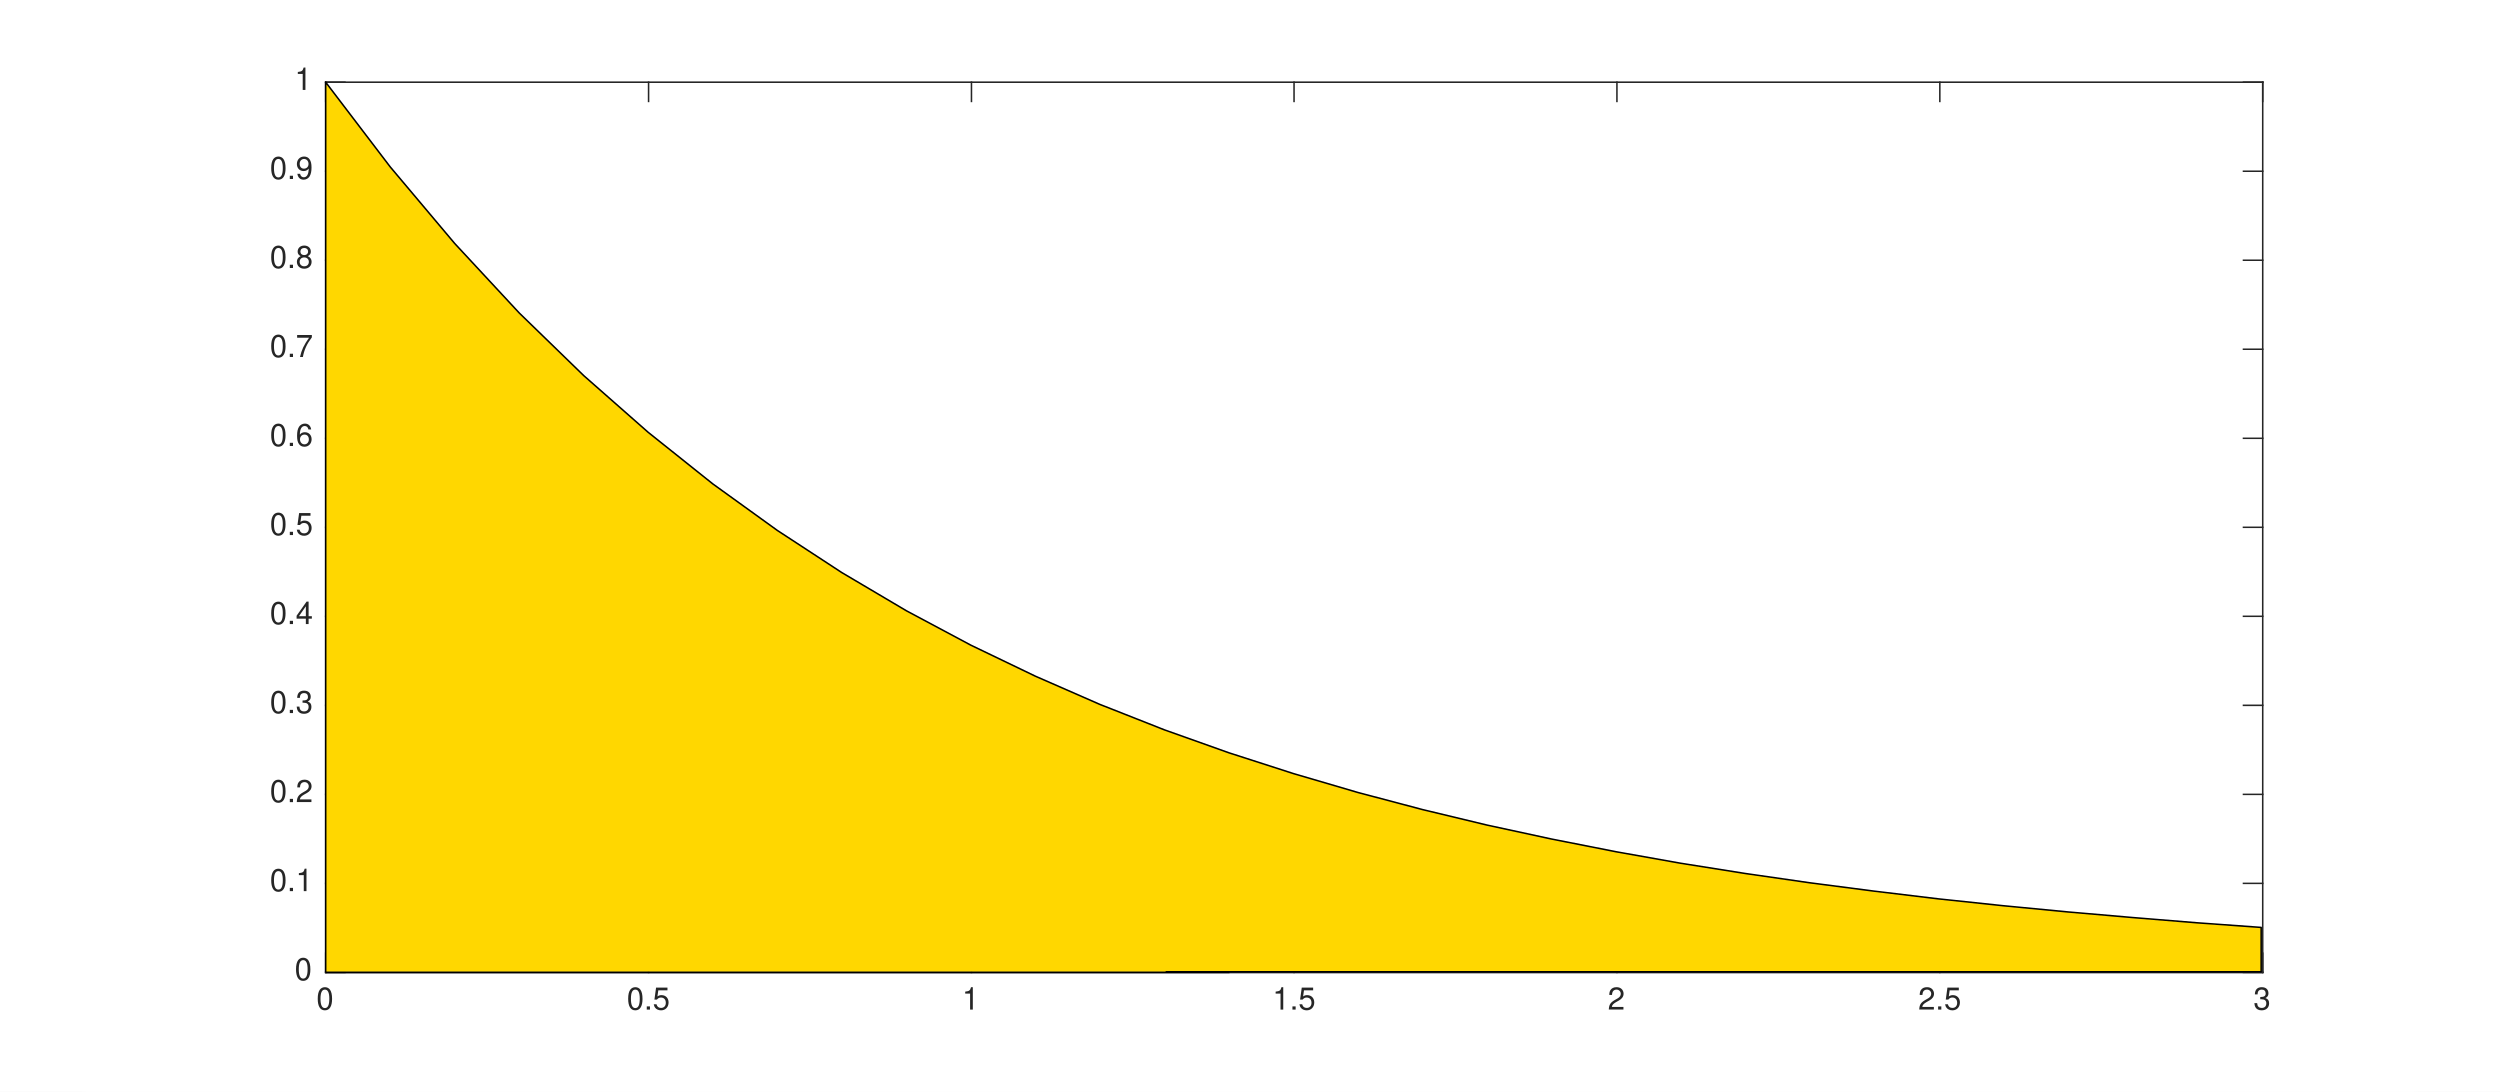
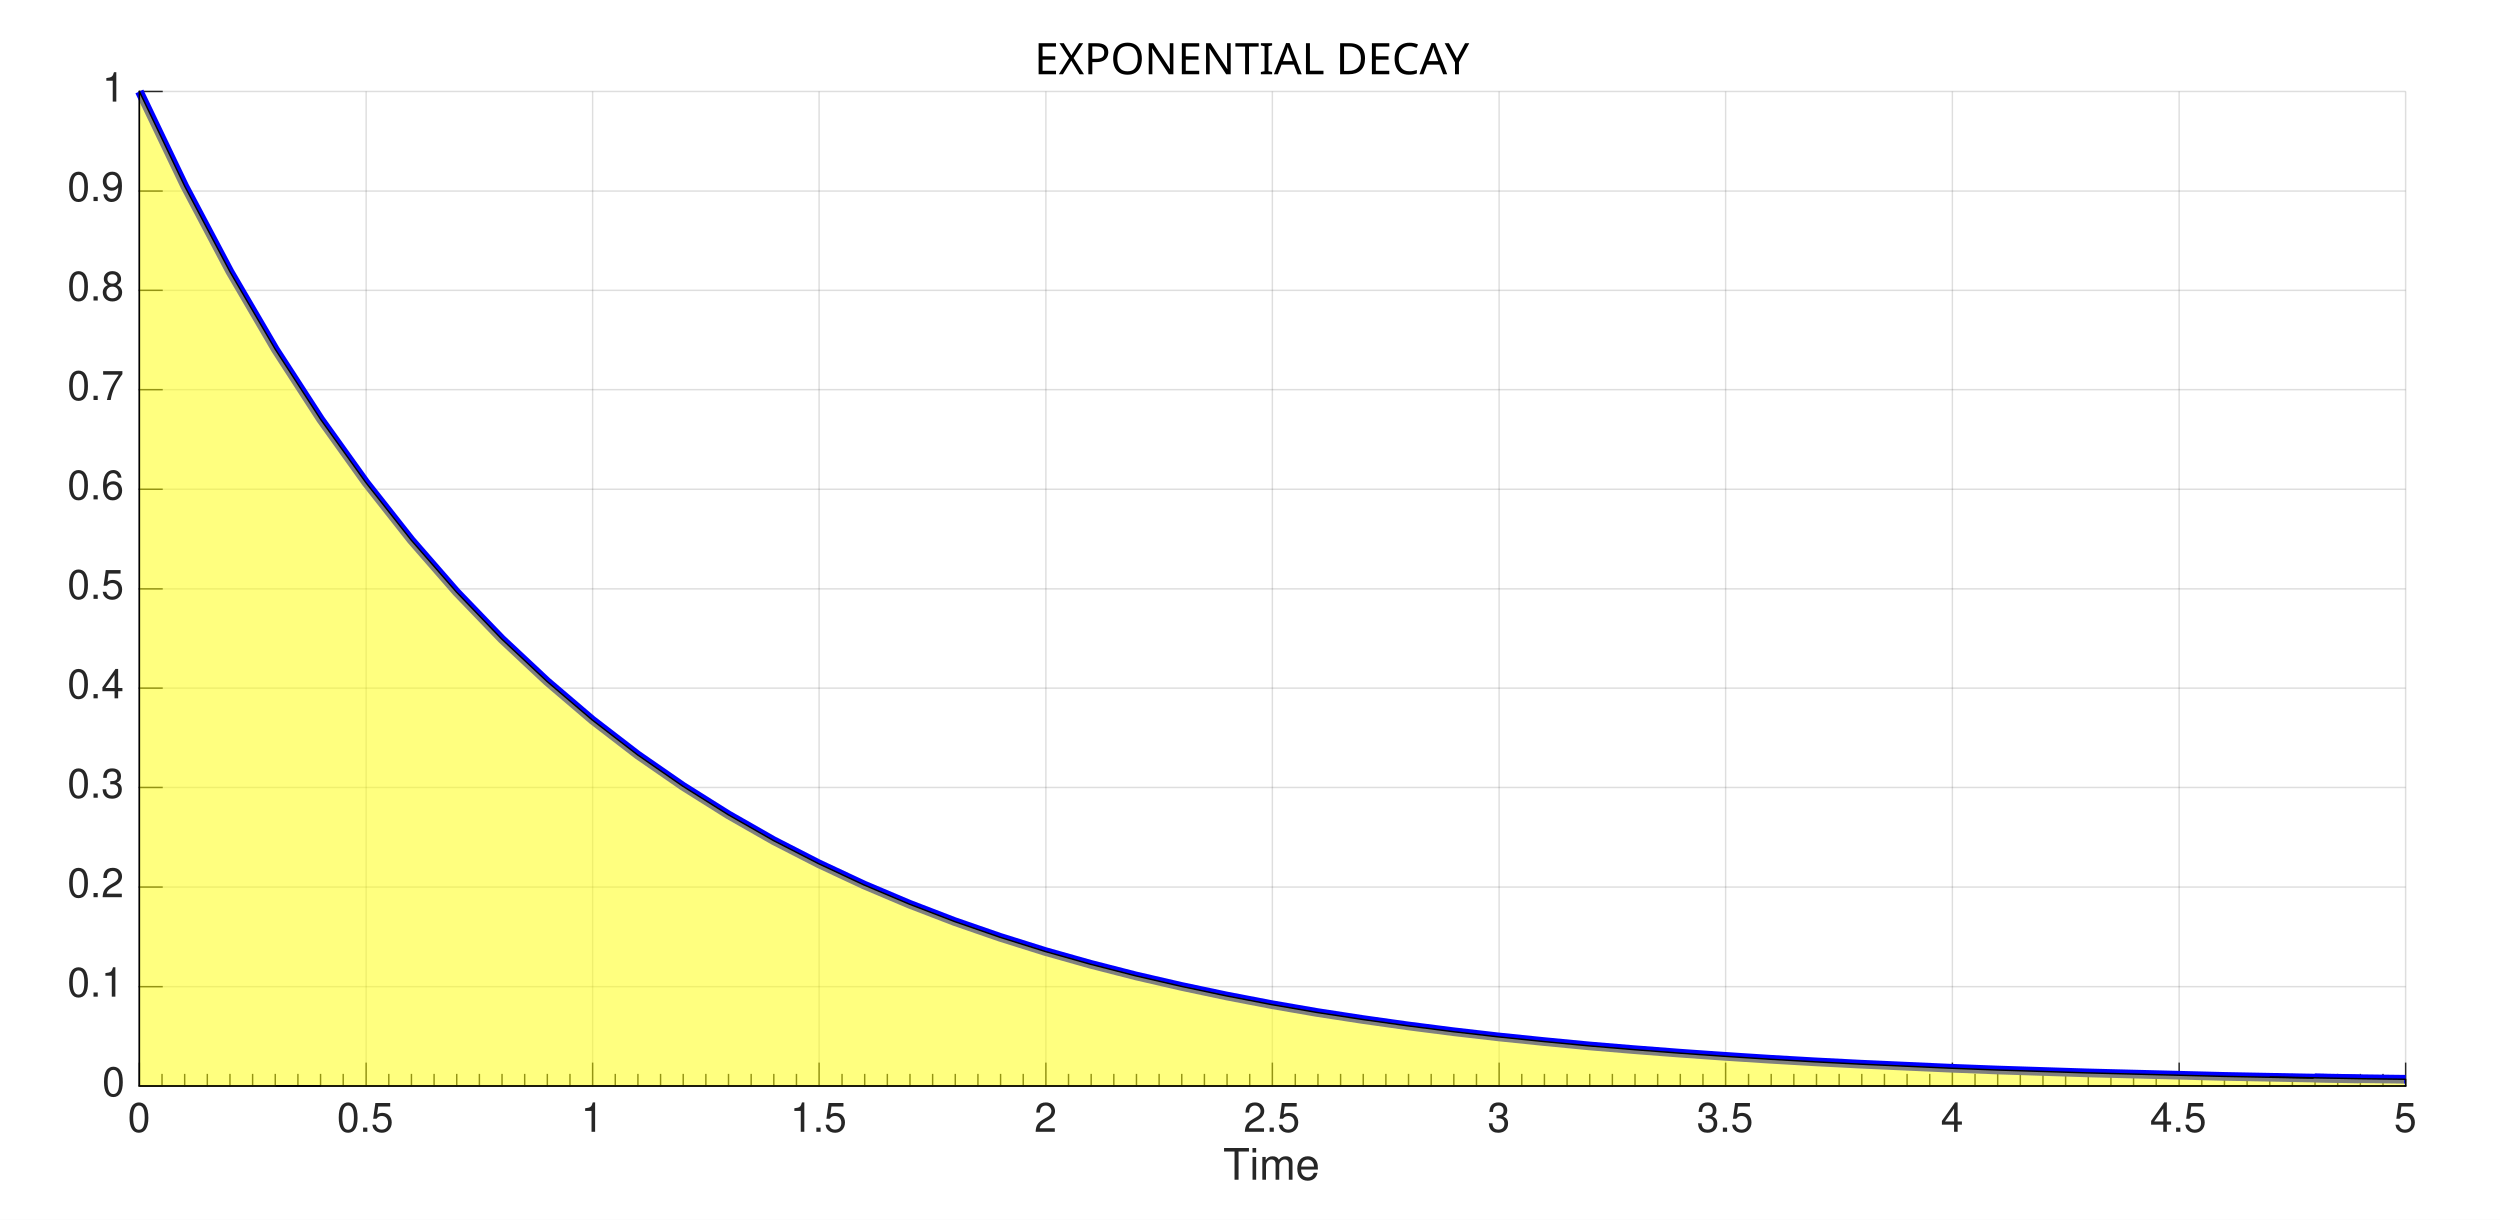
- <svg xmlns="http://www.w3.org/2000/svg" xmlns:xlink="http://www.w3.org/1999/xlink" version="1.1" id="Layer_1" x="0px" y="0px" viewBox="-76 105 806 352" style="enable-background:new -76 105 806 352;" xml:space="preserve">
+ <svg xmlns="http://www.w3.org/2000/svg" xmlns:xlink="http://www.w3.org/1999/xlink" version="1.1" id="Layer_1" x="0px" y="0px" viewBox="107 71 861 420" style="enable-background:new 107 71 861 420;" xml:space="preserve">
  <style type="text/css">
	.st0{clip-path:url(#SVGID_2_);fill:#FFFFFF;}
	.st1{fill:#FFFFFF;}
- 	.st2{fill:none;stroke:#262626;stroke-width:0.5;stroke-linecap:square;stroke-linejoin:round;stroke-miterlimit:10;}
- 	.st3{fill:#262626;}
- 	.st4{font-family:'Helvetica';}
- 	.st5{font-size:10px;}
- 	.st6{fill:none;stroke:#262626;stroke-width:0.5;stroke-linejoin:round;stroke-miterlimit:10;}
- 	.st7{fill:#FFD700;}
- 	.st8{fill:none;stroke:#000000;stroke-width:0.5;stroke-linejoin:round;stroke-miterlimit:10;}
+ 	.st2{fill:none;stroke:#262626;stroke-width:0.5;stroke-linejoin:round;stroke-miterlimit:10;stroke-opacity:0.149;}
+ 	.st3{fill:none;stroke:#262626;stroke-width:0.5;stroke-linecap:square;stroke-linejoin:round;stroke-miterlimit:10;}
+ 	.st4{fill:#262626;}
+ 	.st5{font-family:'Helvetica';}
+ 	.st6{font-size:14px;}
+ 	.st7{font-size:15px;}
+ 	.st8{font-family:'Helvetica-Bold';}
+ 	.st9{fill:none;stroke:#262626;stroke-width:0.5;stroke-linejoin:round;stroke-miterlimit:10;}
+ 	.st10{fill:none;stroke:#0000FF;stroke-width:3;stroke-linejoin:round;stroke-miterlimit:10;}
+ 	.st11{fill:#FFFF00;fill-opacity:0.502;}
+ 	.st12{fill:none;stroke:#000000;stroke-width:0.5;stroke-linejoin:round;stroke-miterlimit:10;}
</style>
  <g>
    <g>
      <g>
        <defs>
-           <rect id="SVGID_1_" x="-76" y="105" width="806" height="352" />
+           <rect id="SVGID_1_" x="24" y="71" width="1007" height="420" />
        </defs>
        <clipPath id="SVGID_2_">
          <use xlink:href="#SVGID_1_" style="overflow:visible;" />
        </clipPath>
-         <rect x="-76" y="105" class="st0" width="806" height="352" />
+         <rect x="24" y="71" class="st0" width="1007" height="420" />
      </g>
    </g>
    <g>
-       <path class="st1" d="M-46,105h746c16.6,0,30,13.4,30,30v292c0,16.6-13.4,30-30,30H-46c-16.6,0-30-13.4-30-30V135    C-76,118.4-62.6,105-46,105z" />
-       <path class="st1" d="M29,418.5h624.5v-287H29V418.5z" />
-     </g>
-     <g>
-       <line class="st2" x1="29" y1="418.5" x2="653.5" y2="418.5" />
-       <line class="st2" x1="29" y1="131.5" x2="653.5" y2="131.5" />
-       <line class="st2" x1="29" y1="418.5" x2="29" y2="412.3" />
-       <line class="st2" x1="133.1" y1="418.5" x2="133.1" y2="412.3" />
-       <line class="st2" x1="237.2" y1="418.5" x2="237.2" y2="412.3" />
-       <line class="st2" x1="341.2" y1="418.5" x2="341.2" y2="412.3" />
-       <line class="st2" x1="445.3" y1="418.5" x2="445.3" y2="412.3" />
-       <line class="st2" x1="549.4" y1="418.5" x2="549.4" y2="412.3" />
-       <line class="st2" x1="653.5" y1="418.5" x2="653.5" y2="412.3" />
-       <line class="st2" x1="29" y1="131.5" x2="29" y2="137.7" />
-       <line class="st2" x1="133.1" y1="131.5" x2="133.1" y2="137.7" />
-       <line class="st2" x1="237.2" y1="131.5" x2="237.2" y2="137.7" />
-       <line class="st2" x1="341.2" y1="131.5" x2="341.2" y2="137.7" />
-       <line class="st2" x1="445.3" y1="131.5" x2="445.3" y2="137.7" />
-       <line class="st2" x1="549.4" y1="131.5" x2="549.4" y2="137.7" />
-       <line class="st2" x1="653.5" y1="131.5" x2="653.5" y2="137.7" />
-     </g>
-     <g transform="translate(105,317.5)">
-       <text transform="matrix(1 0 0 1 -79 113)" class="st3 st4 st5">0</text>
-     </g>
-     <g transform="translate(209.0833,317.5)">
-       <text transform="matrix(1 0 0 1 -83 113)" class="st3 st4 st5">0.5</text>
-     </g>
-     <g transform="translate(313.1667,317.5)">
-       <text transform="matrix(1 0 0 1 -79 113)" class="st3 st4 st5">1</text>
-     </g>
-     <g transform="translate(417.25,317.5)">
-       <text transform="matrix(1 0 0 1 -83 113)" class="st3 st4 st5">1.5</text>
-     </g>
-     <g transform="translate(521.3333,317.5)">
-       <text transform="matrix(1 0 0 1 -79 113)" class="st3 st4 st5">2</text>
-     </g>
-     <g transform="translate(625.4167,317.5)">
-       <text transform="matrix(1 0 0 1 -83 113)" class="st3 st4 st5">2.5</text>
-     </g>
-     <g transform="translate(729.5,317.5)">
-       <text transform="matrix(1 0 0 1 -79 113)" class="st3 st4 st5">3</text>
-     </g>
-     <g>
-       <line class="st2" x1="29" y1="418.5" x2="29" y2="131.5" />
-       <line class="st2" x1="653.5" y1="418.5" x2="653.5" y2="131.5" />
-       <line class="st2" x1="29" y1="418.5" x2="35.2" y2="418.5" />
-       <line class="st2" x1="29" y1="389.8" x2="35.2" y2="389.8" />
-       <line class="st2" x1="29" y1="361.1" x2="35.2" y2="361.1" />
-       <line class="st2" x1="29" y1="332.4" x2="35.2" y2="332.4" />
-       <line class="st2" x1="29" y1="303.7" x2="35.2" y2="303.7" />
-       <line class="st2" x1="29" y1="275" x2="35.2" y2="275" />
-       <line class="st2" x1="29" y1="246.3" x2="35.2" y2="246.3" />
-       <line class="st2" x1="29" y1="217.6" x2="35.2" y2="217.6" />
-       <line class="st2" x1="29" y1="188.9" x2="35.2" y2="188.9" />
-       <line class="st2" x1="29" y1="160.2" x2="35.2" y2="160.2" />
-       <line class="st2" x1="29" y1="131.5" x2="35.2" y2="131.5" />
-       <line class="st2" x1="653.5" y1="418.5" x2="647.3" y2="418.5" />
-       <line class="st2" x1="653.5" y1="389.8" x2="647.3" y2="389.8" />
-       <line class="st2" x1="653.5" y1="361.1" x2="647.3" y2="361.1" />
-       <line class="st2" x1="653.5" y1="332.4" x2="647.3" y2="332.4" />
-       <line class="st2" x1="653.5" y1="303.7" x2="647.3" y2="303.7" />
-       <line class="st2" x1="653.5" y1="275" x2="647.3" y2="275" />
-       <line class="st2" x1="653.5" y1="246.3" x2="647.3" y2="246.3" />
-       <line class="st2" x1="653.5" y1="217.6" x2="647.3" y2="217.6" />
-       <line class="st2" x1="653.5" y1="188.9" x2="647.3" y2="188.9" />
-       <line class="st2" x1="653.5" y1="160.2" x2="647.3" y2="160.2" />
-       <line class="st2" x1="653.5" y1="131.5" x2="647.3" y2="131.5" />
-     </g>
-     <g transform="translate(101,313.5)">
-       <text transform="matrix(1 0 0 1 -82 107.5)" class="st3 st4 st5">0</text>
-     </g>
-     <g transform="translate(101,284.8)">
-       <text transform="matrix(1 0 0 1 -90 107.5)" class="st3 st4 st5">0.1</text>
-     </g>
-     <g transform="translate(101,256.1)">
-       <text transform="matrix(1 0 0 1 -90 107.5)" class="st3 st4 st5">0.2</text>
-     </g>
-     <g transform="translate(101,227.4)">
-       <text transform="matrix(1 0 0 1 -90 107.5)" class="st3 st4 st5">0.3</text>
-     </g>
-     <g transform="translate(101,198.7)">
-       <text transform="matrix(1 0 0 1 -90 107.5)" class="st3 st4 st5">0.4</text>
-     </g>
-     <g transform="translate(101,170)">
-       <text transform="matrix(1 0 0 1 -90 107.5)" class="st3 st4 st5">0.5</text>
-     </g>
-     <g transform="translate(101,141.3)">
-       <text transform="matrix(1 0 0 1 -90 107.5)" class="st3 st4 st5">0.6</text>
-     </g>
-     <g transform="translate(101,112.6)">
-       <text transform="matrix(1 0 0 1 -90 107.5)" class="st3 st4 st5">0.7</text>
-     </g>
-     <g transform="translate(101,83.9)">
-       <text transform="matrix(1 0 0 1 -90 107.5)" class="st3 st4 st5">0.8</text>
-     </g>
-     <g transform="translate(101,55.2)">
-       <text transform="matrix(1 0 0 1 -90 107.5)" class="st3 st4 st5">0.9</text>
-     </g>
-     <g transform="translate(101,26.5)">
-       <text transform="matrix(1 0 0 1 -82 107.5)" class="st3 st4 st5">1</text>
-     </g>
-     <g>
-       <line class="st6" x1="29" y1="418.5" x2="653.5" y2="418.5" />
-     </g>
-     <g>
-       <path class="st7" d="M29,131.5l20.8,27.3l20.8,24.7l20.8,22.4l20.8,20.2l20.8,18.3l20.8,16.6l20.8,15l20.8,13.6l20.8,12.3    l20.8,11.1l20.8,10l20.8,9.1l20.8,8.2l20.8,7.4l20.8,6.7l20.8,6.1l20.8,5.5l20.8,5l20.8,4.5l20.8,4.1l20.8,3.7l20.8,3.3l20.8,3    l20.8,2.7l20.8,2.5l20.8,2.2l20.8,2l20.8,1.8l20.8,1.7l20.8,1.5v14.3h-20.8h-20.8H591h-20.8h-20.8h-20.8h-20.8H487h-20.8h-20.8    h-20.8h-20.8h-20.8h-20.8h-20.8h-20.8h-20.8h-20.8H258h-20.8h-20.8h-20.8h-20.8h-20.8h-20.8h-20.8H91.4H70.6H49.8H29V131.5z" />
-     </g>
-     <g>
-       <path class="st8" d="M29,418.5v-287l20.8,27.3l20.8,24.7l20.8,22.4l20.8,20.2l20.8,18.3l20.8,16.6l20.8,15l20.8,13.6l20.8,12.3    l20.8,11.1l20.8,10l20.8,9.1l20.8,8.2l20.8,7.4l20.8,6.7l20.8,6.1l20.8,5.5l20.8,5l20.8,4.5l20.8,4.1l20.8,3.7l20.8,3.3l20.8,3    l20.8,2.7l20.8,2.5l20.8,2.2l20.8,2l20.8,1.8l20.8,1.7l20.8,1.5v14.3h-20.8h-20.8H591h-20.8h-20.8h-20.8h-20.8H487h-20.8h-20.8    h-20.8h-20.8h-20.8h-20.8h-20.8h-20.8h-20.8" />
-       <path class="st8" d="M320.4,418.5h-20.8h-20.8H258h-20.8h-20.8h-20.8h-20.8h-20.8h-20.8h-20.8H91.4H70.6H49.8H29" />
+       <rect x="24" y="71" class="st1" width="1007" height="420" />
+       <path class="st1" d="M155,445h780.5V102.5H155V445z" />
+     </g>
+     <g>
+       <line class="st2" x1="155" y1="445" x2="155" y2="102.5" />
+       <line class="st2" x1="233.1" y1="445" x2="233.1" y2="102.5" />
+       <line class="st2" x1="311.1" y1="445" x2="311.1" y2="102.5" />
+       <line class="st2" x1="389.1" y1="445" x2="389.1" y2="102.5" />
+       <line class="st2" x1="467.2" y1="445" x2="467.2" y2="102.5" />
+       <line class="st2" x1="545.2" y1="445" x2="545.2" y2="102.5" />
+       <line class="st2" x1="623.3" y1="445" x2="623.3" y2="102.5" />
+       <line class="st2" x1="701.3" y1="445" x2="701.3" y2="102.5" />
+       <line class="st2" x1="779.4" y1="445" x2="779.4" y2="102.5" />
+       <line class="st2" x1="857.5" y1="445" x2="857.5" y2="102.5" />
+       <line class="st2" x1="935.5" y1="445" x2="935.5" y2="102.5" />
+       <line class="st2" x1="935.5" y1="445" x2="155" y2="445" />
+       <line class="st2" x1="935.5" y1="410.8" x2="155" y2="410.8" />
+       <line class="st2" x1="935.5" y1="376.5" x2="155" y2="376.5" />
+       <line class="st2" x1="935.5" y1="342.2" x2="155" y2="342.2" />
+       <line class="st2" x1="935.5" y1="308" x2="155" y2="308" />
+       <line class="st2" x1="935.5" y1="273.8" x2="155" y2="273.8" />
+       <line class="st2" x1="935.5" y1="239.5" x2="155" y2="239.5" />
+       <line class="st2" x1="935.5" y1="205.2" x2="155" y2="205.2" />
+       <line class="st2" x1="935.5" y1="171" x2="155" y2="171" />
+       <line class="st2" x1="935.5" y1="136.8" x2="155" y2="136.8" />
+       <line class="st2" x1="935.5" y1="102.5" x2="155" y2="102.5" />
+       <line class="st3" x1="155" y1="445" x2="935.5" y2="445" />
+       <line class="st3" x1="155" y1="445" x2="155" y2="437.2" />
+       <line class="st3" x1="233.1" y1="445" x2="233.1" y2="437.2" />
+       <line class="st3" x1="311.1" y1="445" x2="311.1" y2="437.2" />
+       <line class="st3" x1="389.1" y1="445" x2="389.1" y2="437.2" />
+       <line class="st3" x1="467.2" y1="445" x2="467.2" y2="437.2" />
+       <line class="st3" x1="545.2" y1="445" x2="545.2" y2="437.2" />
+       <line class="st3" x1="623.3" y1="445" x2="623.3" y2="437.2" />
+       <line class="st3" x1="701.3" y1="445" x2="701.3" y2="437.2" />
+       <line class="st3" x1="779.4" y1="445" x2="779.4" y2="437.2" />
+       <line class="st3" x1="857.5" y1="445" x2="857.5" y2="437.2" />
+       <line class="st3" x1="935.5" y1="445" x2="935.5" y2="437.2" />
+       <line class="st3" x1="162.8" y1="445" x2="162.8" y2="441.1" />
+       <line class="st3" x1="170.6" y1="445" x2="170.6" y2="441.1" />
+       <line class="st3" x1="178.4" y1="445" x2="178.4" y2="441.1" />
+       <line class="st3" x1="186.2" y1="445" x2="186.2" y2="441.1" />
+       <line class="st3" x1="194" y1="445" x2="194" y2="441.1" />
+       <line class="st3" x1="201.8" y1="445" x2="201.8" y2="441.1" />
+       <line class="st3" x1="209.6" y1="445" x2="209.6" y2="441.1" />
+       <line class="st3" x1="217.4" y1="445" x2="217.4" y2="441.1" />
+       <line class="st3" x1="225.2" y1="445" x2="225.2" y2="441.1" />
+       <line class="st3" x1="240.9" y1="445" x2="240.9" y2="441.1" />
+       <line class="st3" x1="248.7" y1="445" x2="248.7" y2="441.1" />
+       <line class="st3" x1="256.5" y1="445" x2="256.5" y2="441.1" />
+       <line class="st3" x1="264.3" y1="445" x2="264.3" y2="441.1" />
+       <line class="st3" x1="272.1" y1="445" x2="272.1" y2="441.1" />
+       <line class="st3" x1="279.9" y1="445" x2="279.9" y2="441.1" />
+       <line class="st3" x1="287.7" y1="445" x2="287.7" y2="441.1" />
+       <line class="st3" x1="295.5" y1="445" x2="295.5" y2="441.1" />
+       <line class="st3" x1="303.3" y1="445" x2="303.3" y2="441.1" />
+       <line class="st3" x1="318.9" y1="445" x2="318.9" y2="441.1" />
+       <line class="st3" x1="326.7" y1="445" x2="326.7" y2="441.1" />
+       <line class="st3" x1="334.5" y1="445" x2="334.5" y2="441.1" />
+       <line class="st3" x1="342.3" y1="445" x2="342.3" y2="441.1" />
+       <line class="st3" x1="350.1" y1="445" x2="350.1" y2="441.1" />
+       <line class="st3" x1="357.9" y1="445" x2="357.9" y2="441.1" />
+       <line class="st3" x1="365.7" y1="445" x2="365.7" y2="441.1" />
+       <line class="st3" x1="373.5" y1="445" x2="373.5" y2="441.1" />
+       <line class="st3" x1="381.3" y1="445" x2="381.3" y2="441.1" />
+       <line class="st3" x1="397" y1="445" x2="397" y2="441.1" />
+       <line class="st3" x1="404.8" y1="445" x2="404.8" y2="441.1" />
+       <line class="st3" x1="412.6" y1="445" x2="412.6" y2="441.1" />
+       <line class="st3" x1="420.4" y1="445" x2="420.4" y2="441.1" />
+       <line class="st3" x1="428.2" y1="445" x2="428.2" y2="441.1" />
+       <line class="st3" x1="436" y1="445" x2="436" y2="441.1" />
+       <line class="st3" x1="443.8" y1="445" x2="443.8" y2="441.1" />
+       <line class="st3" x1="451.6" y1="445" x2="451.6" y2="441.1" />
+       <line class="st3" x1="459.4" y1="445" x2="459.4" y2="441.1" />
+       <line class="st3" x1="475" y1="445" x2="475" y2="441.1" />
+       <line class="st3" x1="482.8" y1="445" x2="482.8" y2="441.1" />
+       <line class="st3" x1="490.6" y1="445" x2="490.6" y2="441.1" />
+       <line class="st3" x1="498.4" y1="445" x2="498.4" y2="441.1" />
+       <line class="st3" x1="506.2" y1="445" x2="506.2" y2="441.1" />
+       <line class="st3" x1="514" y1="445" x2="514" y2="441.1" />
+       <line class="st3" x1="521.8" y1="445" x2="521.8" y2="441.1" />
+       <line class="st3" x1="529.6" y1="445" x2="529.6" y2="441.1" />
+       <line class="st3" x1="537.4" y1="445" x2="537.4" y2="441.1" />
+       <line class="st3" x1="553.1" y1="445" x2="553.1" y2="441.1" />
+       <line class="st3" x1="560.9" y1="445" x2="560.9" y2="441.1" />
+       <line class="st3" x1="568.7" y1="445" x2="568.7" y2="441.1" />
+       <line class="st3" x1="576.5" y1="445" x2="576.5" y2="441.1" />
+       <line class="st3" x1="584.3" y1="445" x2="584.3" y2="441.1" />
+       <line class="st3" x1="592.1" y1="445" x2="592.1" y2="441.1" />
+       <line class="st3" x1="599.9" y1="445" x2="599.9" y2="441.1" />
+       <line class="st3" x1="607.7" y1="445" x2="607.7" y2="441.1" />
+       <line class="st3" x1="615.5" y1="445" x2="615.5" y2="441.1" />
+       <line class="st3" x1="631.1" y1="445" x2="631.1" y2="441.1" />
+       <line class="st3" x1="638.9" y1="445" x2="638.9" y2="441.1" />
+       <line class="st3" x1="646.7" y1="445" x2="646.7" y2="441.1" />
+       <line class="st3" x1="654.5" y1="445" x2="654.5" y2="441.1" />
+       <line class="st3" x1="662.3" y1="445" x2="662.3" y2="441.1" />
+       <line class="st3" x1="670.1" y1="445" x2="670.1" y2="441.1" />
+       <line class="st3" x1="677.9" y1="445" x2="677.9" y2="441.1" />
+       <line class="st3" x1="685.7" y1="445" x2="685.7" y2="441.1" />
+       <line class="st3" x1="693.5" y1="445" x2="693.5" y2="441.1" />
+       <line class="st3" x1="709.2" y1="445" x2="709.2" y2="441.1" />
+       <line class="st3" x1="717" y1="445" x2="717" y2="441.1" />
+       <line class="st3" x1="724.8" y1="445" x2="724.8" y2="441.1" />
+       <line class="st3" x1="732.6" y1="445" x2="732.6" y2="441.1" />
+       <line class="st3" x1="740.4" y1="445" x2="740.4" y2="441.1" />
+       <line class="st3" x1="748.2" y1="445" x2="748.2" y2="441.1" />
+       <line class="st3" x1="756" y1="445" x2="756" y2="441.1" />
+       <line class="st3" x1="763.8" y1="445" x2="763.8" y2="441.1" />
+       <line class="st3" x1="771.6" y1="445" x2="771.6" y2="441.1" />
+       <line class="st3" x1="787.2" y1="445" x2="787.2" y2="441.1" />
+       <line class="st3" x1="795" y1="445" x2="795" y2="441.1" />
+       <line class="st3" x1="802.8" y1="445" x2="802.8" y2="441.1" />
+       <line class="st3" x1="810.6" y1="445" x2="810.6" y2="441.1" />
+       <line class="st3" x1="818.4" y1="445" x2="818.4" y2="441.1" />
+       <line class="st3" x1="826.2" y1="445" x2="826.2" y2="441.1" />
+       <line class="st3" x1="834" y1="445" x2="834" y2="441.1" />
+       <line class="st3" x1="841.8" y1="445" x2="841.8" y2="441.1" />
+       <line class="st3" x1="849.6" y1="445" x2="849.6" y2="441.1" />
+       <line class="st3" x1="865.3" y1="445" x2="865.3" y2="441.1" />
+       <line class="st3" x1="873.1" y1="445" x2="873.1" y2="441.1" />
+       <line class="st3" x1="880.9" y1="445" x2="880.9" y2="441.1" />
+       <line class="st3" x1="888.7" y1="445" x2="888.7" y2="441.1" />
+       <line class="st3" x1="896.5" y1="445" x2="896.5" y2="441.1" />
+       <line class="st3" x1="904.3" y1="445" x2="904.3" y2="441.1" />
+       <line class="st3" x1="912.1" y1="445" x2="912.1" y2="441.1" />
+       <line class="st3" x1="919.9" y1="445" x2="919.9" y2="441.1" />
+       <line class="st3" x1="927.7" y1="445" x2="927.7" y2="441.1" />
+     </g>
+     <g transform="translate(131,378.8)">
+       <text transform="matrix(1 0 0 1 20 82)" class="st4 st5 st6">0</text>
+     </g>
+     <g transform="translate(209.05,378.8)">
+       <text transform="matrix(1 0 0 1 14 82)" class="st4 st5 st6">0.5</text>
+     </g>
+     <g transform="translate(287.1,378.8)">
+       <text transform="matrix(1 0 0 1 20 82)" class="st4 st5 st6">1</text>
+     </g>
+     <g transform="translate(365.15,378.8)">
+       <text transform="matrix(1 0 0 1 14 82)" class="st4 st5 st6">1.5</text>
+     </g>
+     <g transform="translate(443.2,378.8)">
+       <text transform="matrix(1 0 0 1 20 82)" class="st4 st5 st6">2</text>
+     </g>
+     <g transform="translate(521.25,378.8)">
+       <text transform="matrix(1 0 0 1 14 82)" class="st4 st5 st6">2.5</text>
+     </g>
+     <g transform="translate(599.3,378.8)">
+       <text transform="matrix(1 0 0 1 20 82)" class="st4 st5 st6">3</text>
+     </g>
+     <g transform="translate(677.35,378.8)">
+       <text transform="matrix(1 0 0 1 14 82)" class="st4 st5 st6">3.5</text>
+     </g>
+     <g transform="translate(755.4,378.8)">
+       <text transform="matrix(1 0 0 1 20 82)" class="st4 st5 st6">4</text>
+     </g>
+     <g transform="translate(833.45,378.8)">
+       <text transform="matrix(1 0 0 1 14 82)" class="st4 st5 st6">4.5</text>
+     </g>
+     <g transform="translate(911.5,378.8)">
+       <text transform="matrix(1 0 0 1 20 82)" class="st4 st5 st6">5</text>
+     </g>
+     <g transform="translate(521.2504,394.3)">
+       <text transform="matrix(1 0 0 1 7 83)" class="st4 st5 st7">Time</text>
+     </g>
+     <g>
+       <line class="st3" x1="155" y1="445" x2="155" y2="102.5" />
+       <line class="st3" x1="155" y1="445" x2="162.8" y2="445" />
+       <line class="st3" x1="155" y1="410.8" x2="162.8" y2="410.8" />
+       <line class="st3" x1="155" y1="376.5" x2="162.8" y2="376.5" />
+       <line class="st3" x1="155" y1="342.2" x2="162.8" y2="342.2" />
+       <line class="st3" x1="155" y1="308" x2="162.8" y2="308" />
+       <line class="st3" x1="155" y1="273.8" x2="162.8" y2="273.8" />
+       <line class="st3" x1="155" y1="239.5" x2="162.8" y2="239.5" />
+       <line class="st3" x1="155" y1="205.2" x2="162.8" y2="205.2" />
+       <line class="st3" x1="155" y1="171" x2="162.8" y2="171" />
+       <line class="st3" x1="155" y1="136.8" x2="162.8" y2="136.8" />
+       <line class="st3" x1="155" y1="102.5" x2="162.8" y2="102.5" />
+     </g>
+     <g transform="translate(126.2,374)">
+       <text transform="matrix(1 0 0 1 16 74.5)" class="st4 st5 st6">0</text>
+     </g>
+     <g transform="translate(126.2,339.75)">
+       <text transform="matrix(1 0 0 1 4 74.5)" class="st4 st5 st6">0.1</text>
+     </g>
+     <g transform="translate(126.2,305.5)">
+       <text transform="matrix(1 0 0 1 4 74.5)" class="st4 st5 st6">0.2</text>
+     </g>
+     <g transform="translate(126.2,271.25)">
+       <text transform="matrix(1 0 0 1 4 74.5)" class="st4 st5 st6">0.3</text>
+     </g>
+     <g transform="translate(126.2,237)">
+       <text transform="matrix(1 0 0 1 4 74.5)" class="st4 st5 st6">0.4</text>
+     </g>
+     <g transform="translate(126.2,202.75)">
+       <text transform="matrix(1 0 0 1 4 74.5)" class="st4 st5 st6">0.5</text>
+     </g>
+     <g transform="translate(126.2,168.5)">
+       <text transform="matrix(1 0 0 1 4 74.5)" class="st4 st5 st6">0.6</text>
+     </g>
+     <g transform="translate(126.2,134.25)">
+       <text transform="matrix(1 0 0 1 4 74.5)" class="st4 st5 st6">0.7</text>
+     </g>
+     <g transform="translate(126.2,100)">
+       <text transform="matrix(1 0 0 1 4 74.5)" class="st4 st5 st6">0.8</text>
+     </g>
+     <g transform="translate(126.2,65.75)">
+       <text transform="matrix(1 0 0 1 4 74.5)" class="st4 st5 st6">0.9</text>
+     </g>
+     <g transform="translate(126.2,31.5)">
+       <text transform="matrix(1 0 0 1 16 74.5)" class="st4 st5 st6">1</text>
+     </g>
+     <g transform="translate(521.2505,29.575)">
+       <text transform="matrix(1 0 0 1 -58 67)" class="st8 st7">EXPONENTIAL DECAY</text>
+     </g>
+     <g>
+       <line class="st9" x1="155" y1="445" x2="935.5" y2="445" />
+       <path class="st10" d="M155,102.5l15.6,32.6l15.6,29.5l15.6,26.7l15.6,24.1l15.6,21.8l15.6,19.8l15.6,17.9l15.6,16.2l15.6,14.6    l15.6,13.3l15.6,12l15.6,10.8l15.6,9.8l15.6,8.9l15.6,8l15.6,7.3l15.6,6.6l15.6,6l15.6,5.4l15.6,4.9l15.6,4.4l15.6,4l15.6,3.6    l15.6,3.3l15.6,3l15.6,2.7l15.6,2.4l15.6,2.2l15.6,2l15.6,1.8l15.6,1.6l15.6,1.5l15.6,1.3l15.6,1.2l15.6,1.1l15.6,1l15.6,0.9    l15.6,0.8l15.6,0.7l15.6,0.7l15.6,0.6l15.6,0.5l15.6,0.5l15.6,0.4l15.6,0.4l15.6,0.4l15.6,0.3l15.6,0.3l15.6,0.3" />
+       <path class="st10" d="M904.3,442.2l15.6,0.3l15.6,0.2" />
+     </g>
+     <g>
+       <path class="st11" d="M155,102.5l15.6,32.6l15.6,29.5l15.6,26.7l15.6,24.1l15.6,21.8l15.6,19.8l15.6,17.9l15.6,16.2l15.6,14.6    l15.6,13.3l15.6,12l15.6,10.8l15.6,9.8l15.6,8.9l15.6,8l15.6,7.3l15.6,6.6l15.6,6l15.6,5.4l15.6,4.9l15.6,4.4l15.6,4l15.6,3.6    l15.6,3.3l15.6,3l15.6,2.7l15.6,2.4l15.6,2.2l15.6,2l15.6,1.8l15.6,1.6l15.6,1.5l15.6,1.3l15.6,1.2l15.6,1.1l15.6,1l15.6,0.9    l15.6,0.8l15.6,0.7l15.6,0.7l15.6,0.6l15.6,0.5l15.6,0.5l15.6,0.4l15.6,0.4l15.6,0.4l15.6,0.3l15.6,0.3l15.6,0.3l15.6,0.2v2.3    h-15.6h-15.6h-15.6h-15.6h-15.6h-15.6h-15.6h-15.6H795h-15.6h-15.6h-15.6h-15.6H717h-15.6h-15.6h-15.6h-15.6h-15.6h-15.6h-15.6    h-15.6h-15.6h-15.6h-15.6h-15.6H514h-15.6h-15.6h-15.6h-15.6H436h-15.6h-15.6h-15.6h-15.6h-15.6h-15.6h-15.6h-15.6h-15.6h-15.6    h-15.6h-15.6h-15.6h-15.6h-15.6h-15.6h-15.6H155V102.5z" />
+     </g>
+     <g>
+       <path class="st12" d="M155,445V102.5l15.6,32.6l15.6,29.5l15.6,26.7l15.6,24.1l15.6,21.8l15.6,19.8l15.6,17.9l15.6,16.2l15.6,14.6    l15.6,13.3l15.6,12l15.6,10.8l15.6,9.8l15.6,8.9l15.6,8l15.6,7.3l15.6,6.6l15.6,6l15.6,5.4l15.6,4.9l15.6,4.4l15.6,4l15.6,3.6    l15.6,3.3l15.6,3l15.6,2.7l15.6,2.4l15.6,2.2l15.6,2l15.6,1.8l15.6,1.6l15.6,1.5l15.6,1.3l15.6,1.2l15.6,1.1l15.6,1l15.6,0.9    l15.6,0.8l15.6,0.7l15.6,0.7l15.6,0.6l15.6,0.5l15.6,0.5l15.6,0.4l15.6,0.4l15.6,0.4l15.6,0.3l15.6,0.3" />
+       <path class="st12" d="M888.7,441.9l15.6,0.3l15.6,0.3l15.6,0.2v2.3h-15.6h-15.6h-15.6h-15.6h-15.6h-15.6h-15.6h-15.6H795h-15.6    h-15.6h-15.6h-15.6H717h-15.6h-15.6h-15.6h-15.6h-15.6h-15.6h-15.6h-15.6h-15.6h-15.6h-15.6h-15.6H514h-15.6h-15.6h-15.6h-15.6    H436h-15.6h-15.6h-15.6h-15.6h-15.6h-15.6h-15.6h-15.6h-15.6h-15.6h-15.6h-15.6h-15.6h-15.6h-15.6" />
+       <path class="st12" d="M217.4,445h-15.6h-15.6h-15.6H155" />
    </g>
  </g>
</svg>
